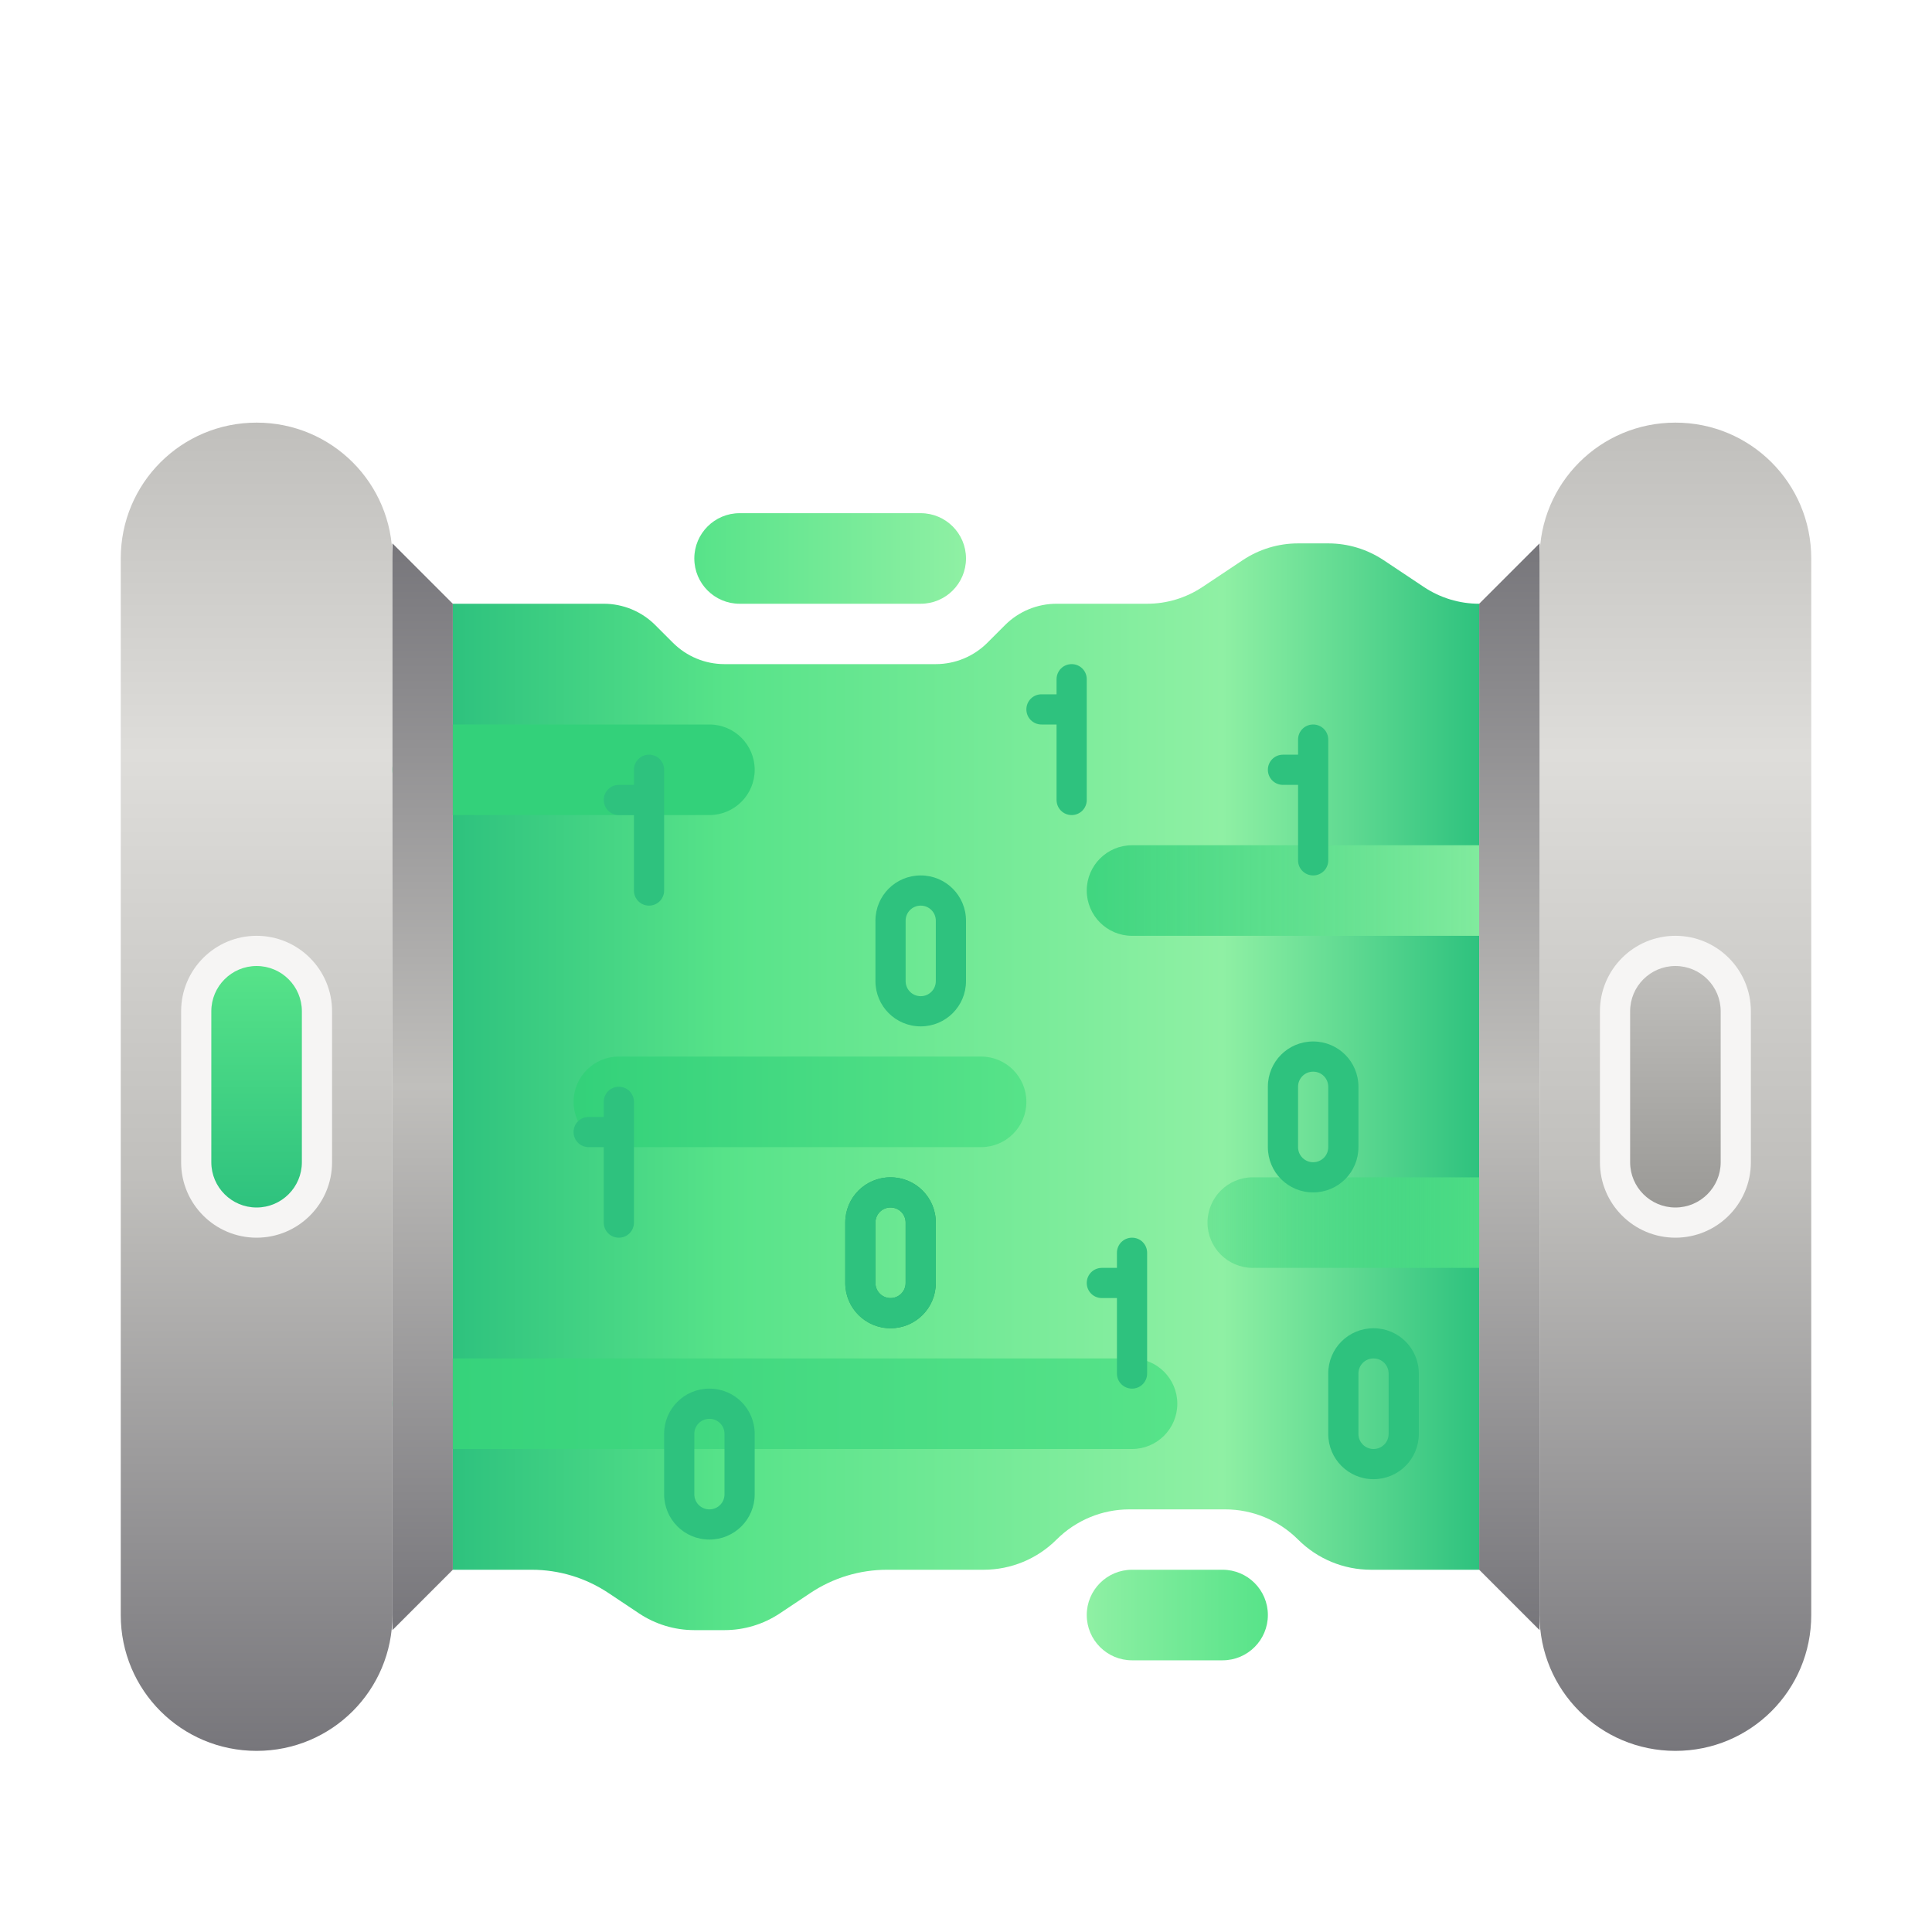
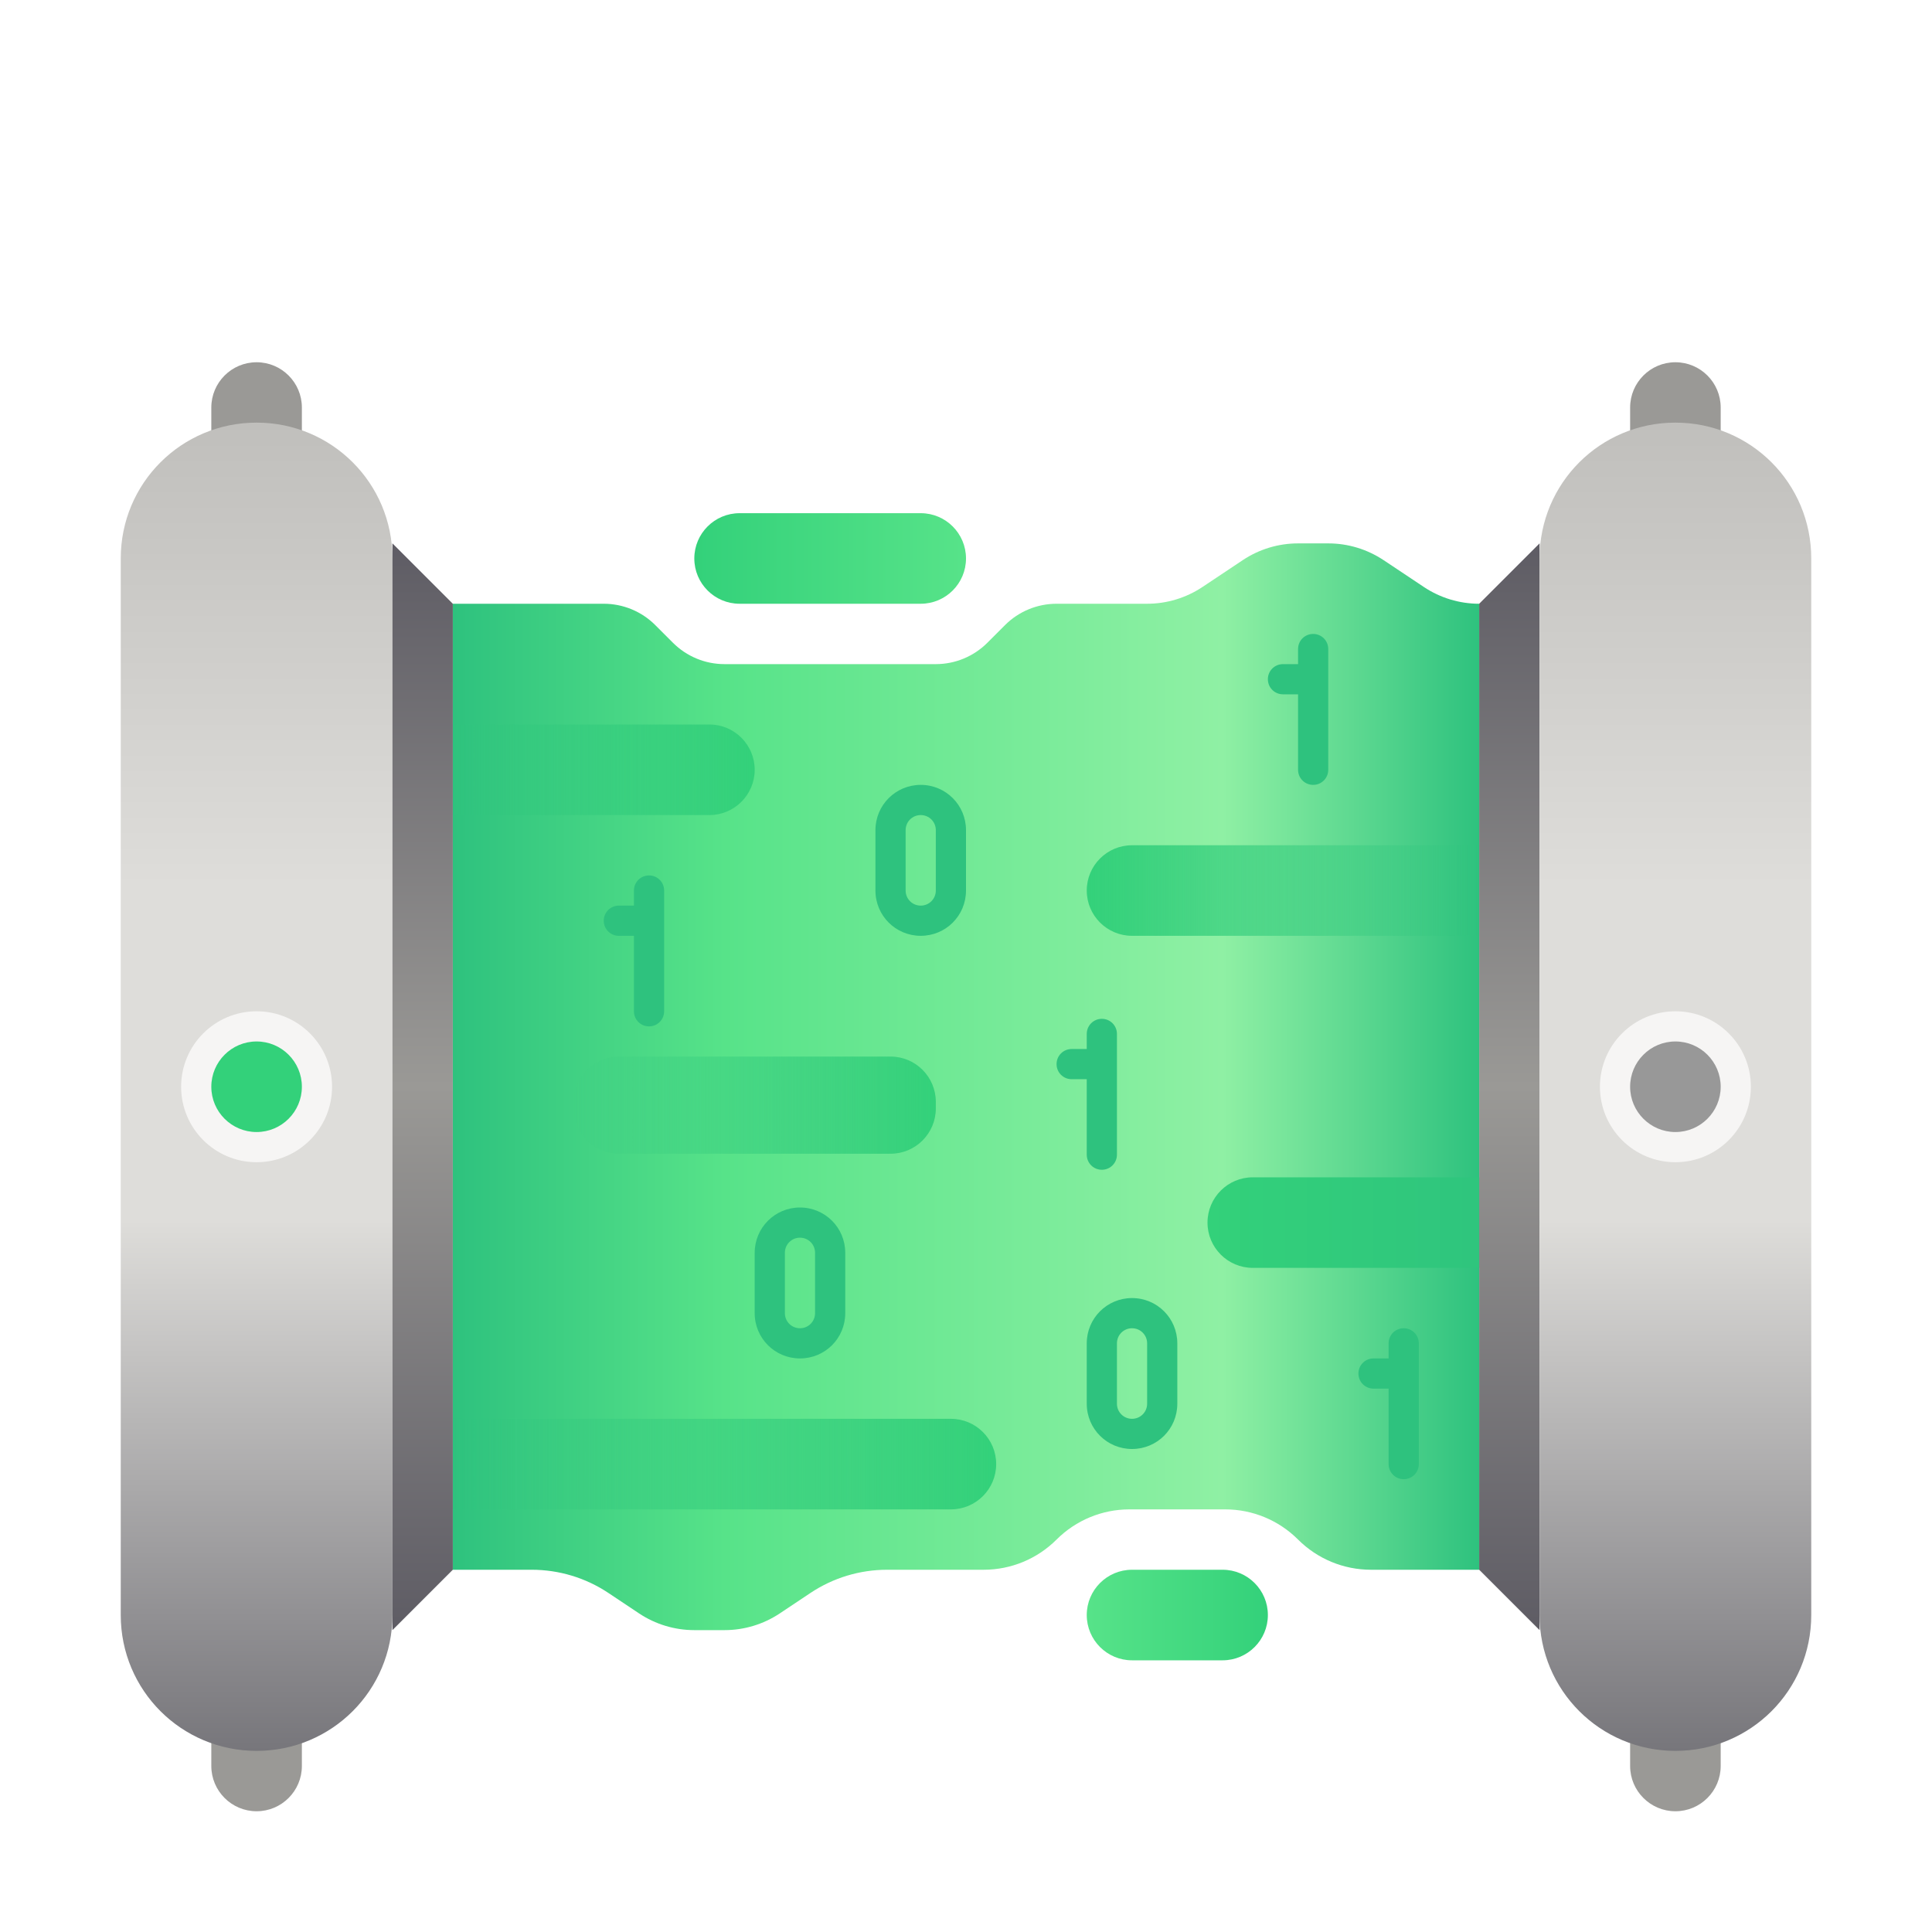
<svg xmlns="http://www.w3.org/2000/svg" xmlns:xlink="http://www.w3.org/1999/xlink" height="128px" viewBox="0 0 128 128" width="128px">
-   <linearGradient id="a" gradientUnits="userSpaceOnUse" x1="30" x2="98" y1="72" y2="72">
+   <linearGradient id="a" gradientUnits="userSpaceOnUse">
+     <stop offset="0" stop-color="#57e389" />
+     <stop offset="1" stop-color="#33d17a" />
+   </linearGradient>
+   <linearGradient id="b" gradientTransform="matrix(-0.529412 0 0 1.5 93.64707 -23.00002)" x1="56" x2="90" xlink:href="#a" y1="40" y2="40" />
+   <linearGradient id="c" gradientUnits="userSpaceOnUse" x1="30" x2="98" y1="72" y2="72">
    <stop offset="0" stop-color="#2ec27e" />
    <stop offset="0.265" stop-color="#57e389" />
    <stop offset="0.75" stop-color="#8ff0a4" />
    <stop offset="1" stop-color="#2ec27e" />
  </linearGradient>
-   <linearGradient id="b" gradientUnits="userSpaceOnUse">
+   <linearGradient id="d" gradientUnits="userSpaceOnUse">
    <stop offset="0" stop-color="#c0bfbc" />
-     <stop offset="0.25" stop-color="#deddda" />
-     <stop offset="0.568" stop-color="#c0bfbc" />
+     <stop offset="0.35" stop-color="#deddda" />
+     <stop offset="0.6" stop-color="#deddda" />
    <stop offset="1" stop-color="#77767b" />
  </linearGradient>
-   <linearGradient id="c" x1="18" x2="18" xlink:href="#b" y1="28" y2="116" />
-   <linearGradient id="d" gradientTransform="matrix(-0.647059 0 0 1.5 138.235 20.99969)" gradientUnits="userSpaceOnUse" x1="56" x2="90" y1="40" y2="40">
-     <stop offset="0" stop-color="#57e389" />
-     <stop offset="1" stop-color="#33d17a" stop-opacity="0.346" />
+   <linearGradient id="e" x1="18" x2="18" xlink:href="#d" y1="28" y2="116" />
+   <linearGradient id="f" gradientUnits="userSpaceOnUse">
+     <stop offset="0" stop-color="#33d17a" />
+     <stop offset="1" stop-color="#2ec27e" stop-opacity="0" />
  </linearGradient>
-   <linearGradient id="e" gradientTransform="matrix(-1.529412 0 0 1.5 163.6468 32.9997)" gradientUnits="userSpaceOnUse" x1="56" x2="90" y1="40" y2="40">
-     <stop offset="0" stop-color="#57e389" />
+   <linearGradient id="g" gradientTransform="matrix(-1 0 0 1 0.000298 0.00029)" x1="-50" x2="-26" xlink:href="#f" y1="51" y2="51" />
+   <linearGradient id="h" gradientTransform="matrix(-0.647059 0 0 1.5 138.2353 20.99998)" gradientUnits="userSpaceOnUse" x1="56" x2="90" y1="40" y2="40">
+     <stop offset="0" stop-color="#2ec27e" />
    <stop offset="1" stop-color="#33d17a" />
  </linearGradient>
-   <linearGradient id="f" gradientTransform="matrix(0.882353 0 0 1.5 -11.41208 12.99969)" gradientUnits="userSpaceOnUse" x1="56" x2="90" y1="40" y2="40">
-     <stop offset="0" stop-color="#33d17a" />
-     <stop offset="1" stop-color="#57e389" />
+   <linearGradient id="i" gradientTransform="matrix(-1.176471 0 0 1.5 131.8827 37.00029)" x1="56" x2="90" xlink:href="#f" y1="40" y2="40" />
+   <linearGradient id="j" gradientUnits="userSpaceOnUse">
+     <stop offset="0" stop-color="#2ec27e" stop-opacity="0" />
+     <stop offset="1" stop-color="#33d17a" />
  </linearGradient>
-   <linearGradient id="g" gradientTransform="matrix(-0.882353 0 0 1.5 151.4115 -1.000305)" gradientUnits="userSpaceOnUse" x1="56" x2="90" y1="40" y2="40">
-     <stop offset="0" stop-color="#8ff0a4" />
-     <stop offset="1" stop-color="#33d17a" stop-opacity="0.831" />
+   <linearGradient id="k" gradientTransform="matrix(0.705882 0 0 1.609237 -1.529129 8.849274)" x1="56" x2="90" xlink:href="#j" y1="40" y2="40" />
+   <linearGradient id="l" gradientTransform="matrix(-0.882353 0 0 1.5 151.4118 -1.000015)" x1="56" x2="90" xlink:href="#j" y1="40" y2="40" />
+   <linearGradient id="m" gradientTransform="matrix(0.352941 0 0 1.5 52.23529 46.99999)" x1="56" x2="90" xlink:href="#a" y1="40" y2="40" />
+   <linearGradient id="n" gradientUnits="userSpaceOnUse">
+     <stop offset="0" stop-color="#5e5c64" />
+     <stop offset="0.5" stop-color="#9a9996" />
+     <stop offset="1" stop-color="#5e5c64" />
  </linearGradient>
-   <linearGradient id="h" gradientUnits="userSpaceOnUse">
-     <stop offset="0" stop-color="#8ff0a4" />
-     <stop offset="1" stop-color="#57e389" />
-   </linearGradient>
-   <linearGradient id="i" gradientTransform="matrix(-0.529412 0 0 1.5 93.64677 -23.00031)" x1="56" x2="90" xlink:href="#h" y1="40" y2="40" />
-   <linearGradient id="j" gradientTransform="matrix(0.352941 0 0 1.5 52.23499 46.9997)" x1="56" x2="90" xlink:href="#h" y1="40" y2="40" />
-   <linearGradient id="k" gradientUnits="userSpaceOnUse">
-     <stop offset="0" stop-color="#77767b" />
-     <stop offset="0.5" stop-color="#c0bfbc" />
-     <stop offset="1" stop-color="#77767b" />
-   </linearGradient>
-   <linearGradient id="l" x1="28" x2="28" xlink:href="#k" y1="36" y2="108" />
-   <linearGradient id="m" gradientUnits="userSpaceOnUse" x1="18" x2="18" y1="64" y2="80">
-     <stop offset="0" stop-color="#57e389" />
-     <stop offset="1" stop-color="#2ec27e" />
-   </linearGradient>
-   <linearGradient id="n" gradientTransform="matrix(-1 0 0 1 127.9997 -0.000305)" x1="18" x2="18" xlink:href="#b" y1="28" y2="116" />
-   <linearGradient id="o" gradientTransform="matrix(-1 0 0 1 127.9997 -0.000305)" x1="28" x2="28" xlink:href="#k" y1="36" y2="108" />
-   <linearGradient id="p" gradientUnits="userSpaceOnUse" x1="112" x2="112" y1="64" y2="80">
-     <stop offset="0" stop-color="#c0bfbc" />
-     <stop offset="1" stop-color="#9a9996" />
-   </linearGradient>
+   <linearGradient id="o" x1="28" x2="28" xlink:href="#n" y1="36" y2="108" />
+   <linearGradient id="p" gradientTransform="matrix(-1 0 0 1 128 -0.000015)" x1="28" x2="28" xlink:href="#n" y1="36" y2="108" />
+   <linearGradient id="q" x1="112" x2="112" xlink:href="#d" y1="28" y2="116" />
  <g fill-rule="evenodd">
-     <path d="m 30 40 h 10 c 1.281 0 2.508 0.508 3.414 1.414 l 1.172 1.172 c 0.906 0.906 2.133 1.414 3.414 1.414 h 14 c 1.281 0 2.508 -0.508 3.414 -1.414 l 1.172 -1.172 c 0.906 -0.906 2.133 -1.414 3.414 -1.414 h 6 c 1.305 0 2.578 -0.387 3.664 -1.109 l 2.672 -1.781 c 1.086 -0.723 2.359 -1.109 3.664 -1.109 h 2 c 1.305 0 2.578 0.387 3.664 1.109 l 2.672 1.781 c 1.086 0.723 2.359 1.109 3.664 1.109 v 64 h -7.172 c -1.812 0 -3.547 -0.719 -4.828 -2 s -3.02 -2 -4.828 -2 h -6.344 c -1.812 0 -3.547 0.719 -4.828 2 s -3.02 2 -4.828 2 h -6.398 c -1.809 0 -3.578 0.535 -5.082 1.539 l -2.027 1.352 c -1.086 0.723 -2.359 1.109 -3.664 1.109 h -2 c -1.305 0 -2.578 -0.387 -3.664 -1.109 l -2.027 -1.352 c -1.508 -1.004 -3.273 -1.539 -5.082 -1.539 h -5.227 z m 0 0" fill="url(#a)" />
-     <path d="m 17 28 c 4.984 0 9 4.016 9 9 v 70 c 0 4.984 -4.016 9 -9 9 s -9 -4.016 -9 -9 v -70 c 0 -4.984 4.016 -9 9 -9 z m 0 0" fill="url(#c)" />
-     <path d="m 47 48 h -18 c -1.656 0 -3 1.344 -3 3 s 1.344 3 3 3 h 18 c 1.656 0 3 -1.344 3 -3 s -1.344 -3 -3 -3 z m 0 0" fill="#33d17a" />
-     <path d="m 99 78 h -16 c -1.656 0 -3 1.344 -3 3 s 1.344 3 3 3 h 16 c 1.656 0 3 -1.344 3 -3 s -1.344 -3 -3 -3 z m 0 0" fill="url(#d)" />
-     <path d="m 75 90 h -46 c -1.656 0 -3 1.344 -3 3 s 1.344 3 3 3 h 46 c 1.656 0 3 -1.344 3 -3 s -1.344 -3 -3 -3 z m 0 0" fill="url(#e)" />
-     <path d="m 41 70 h 24 c 1.656 0 3 1.344 3 3 s -1.344 3 -3 3 h -24 c -1.656 0 -3 -1.344 -3 -3 s 1.344 -3 3 -3 z m 0 0" fill="url(#f)" />
-     <path d="m 99 56 h -24 c -1.656 0 -3 1.344 -3 3 s 1.344 3 3 3 h 24 c 1.656 0 3 -1.344 3 -3 s -1.344 -3 -3 -3 z m 0 0" fill="url(#g)" />
-     <path d="m 61 34 h -12 c -1.656 0 -3 1.344 -3 3 s 1.344 3 3 3 h 12 c 1.656 0 3 -1.344 3 -3 s -1.344 -3 -3 -3 z m 0 0" fill="url(#i)" />
-     <path d="m 75 104 h 6 c 1.656 0 3 1.344 3 3 s -1.344 3 -3 3 h -6 c -1.656 0 -3 -1.344 -3 -3 s 1.344 -3 3 -3 z m 0 0" fill="url(#j)" />
-     <path d="m 26 36 l 4 4 v 64 l -4 4 z m 0 0" fill="url(#l)" />
-     <path d="m 59 78 c -1.664 0 -3 1.336 -3 3 v 4 c 0 1.66 1.336 3 3 3 c 1.66 0 3 -1.34 3 -3 v -4 c 0 -1.664 -1.34 -3 -3 -3 z m 0 2 c 0.555 0 1 0.445 1 1 v 4 c 0 0.555 -0.445 1 -1 1 s -1 -0.445 -1 -1 v -4 c 0 -0.555 0.445 -1 1 -1 z m 0 0" fill="#26a269" />
+     <path d="m 17 112 c 1.656 0 3 1.344 3 3 v 2 c 0 1.656 -1.344 3 -3 3 s -3 -1.344 -3 -3 v -2 c 0 -1.656 1.344 -3 3 -3 z m 0 0" fill="#9a9996" />
+     <path d="m 61 34 h -12 c -1.656 0 -3 1.344 -3 3 s 1.344 3 3 3 h 12 c 1.656 0 3 -1.344 3 -3 s -1.344 -3 -3 -3 z m 0 0" fill="url(#b)" />
+     <path d="m 17 24 c 1.656 0 3 1.344 3 3 v 2 c 0 1.656 -1.344 3 -3 3 s -3 -1.344 -3 -3 v -2 c 0 -1.656 1.344 -3 3 -3 z m 0 0" fill="#9a9996" />
+     <path d="m 111 24 c 1.656 0 3 1.344 3 3 v 2 c 0 1.656 -1.344 3 -3 3 s -3 -1.344 -3 -3 v -2 c 0 -1.656 1.344 -3 3 -3 z m 0 0" fill="#9a9996" />
+     <path d="m 30 40 h 10 c 1.281 0 2.508 0.508 3.414 1.414 l 1.172 1.172 c 0.906 0.906 2.133 1.414 3.414 1.414 h 14 c 1.281 0 2.508 -0.508 3.414 -1.414 l 1.172 -1.172 c 0.906 -0.906 2.133 -1.414 3.414 -1.414 h 6 c 1.305 0 2.578 -0.387 3.664 -1.109 l 2.672 -1.781 c 1.086 -0.723 2.359 -1.109 3.664 -1.109 h 2 c 1.305 0 2.578 0.387 3.664 1.109 l 2.672 1.781 c 1.086 0.723 2.359 1.109 3.664 1.109 v 64 h -7.172 c -1.812 0 -3.547 -0.719 -4.828 -2 s -3.016 -2 -4.828 -2 h -6.344 c -1.812 0 -3.547 0.719 -4.828 2 s -3.016 2 -4.828 2 h -6.398 c -1.809 0 -3.578 0.535 -5.082 1.539 l -2.027 1.352 c -1.086 0.723 -2.359 1.109 -3.664 1.109 h -2 c -1.305 0 -2.578 -0.387 -3.664 -1.109 l -2.027 -1.352 c -1.504 -1.004 -3.273 -1.539 -5.082 -1.539 h -5.227 z m 0 0" fill="url(#c)" />
+     <path d="m 17 28 c 4.984 0 9 4.016 9 9 v 70 c 0 4.984 -4.016 9 -9 9 s -9 -4.016 -9 -9 v -70 c 0 -4.984 4.016 -9 9 -9 z m 0 0" fill="url(#e)" />
+     <path d="m 47 48 h -18 c -1.656 0 -3 1.344 -3 3 s 1.344 3 3 3 h 18 c 1.656 0 3 -1.344 3 -3 s -1.344 -3 -3 -3 z m 0 0" fill="url(#g)" />
+     <path d="m 99 78 h -16 c -1.656 0 -3 1.344 -3 3 s 1.344 3 3 3 h 16 c 1.656 0 3 -1.344 3 -3 s -1.344 -3 -3 -3 z m 0 0" fill="url(#h)" />
+     <path d="m 63 94 h -34 c -1.656 0 -3 1.344 -3 3 s 1.344 3 3 3 h 34 c 1.656 0 3 -1.344 3 -3 s -1.344 -3 -3 -3 z m 0 0" fill="url(#i)" />
+     <path d="m 41 70 h 18 c 1.656 0 3 1.344 3 3 v 0.438 c 0 1.656 -1.344 3 -3 3 h -18 c -1.656 0 -3 -1.344 -3 -3 v -0.438 c 0 -1.656 1.344 -3 3 -3 z m 0 0" fill="url(#k)" />
+     <path d="m 99 56 h -24 c -1.656 0 -3 1.344 -3 3 s 1.344 3 3 3 h 24 c 1.656 0 3 -1.344 3 -3 s -1.344 -3 -3 -3 z m 0 0" fill="url(#l)" />
+     <path d="m 111 112 c 1.656 0 3 1.344 3 3 v 2 c 0 1.656 -1.344 3 -3 3 s -3 -1.344 -3 -3 v -2 c 0 -1.656 1.344 -3 3 -3 z m 0 0" fill="#9a9996" />
+     <path d="m 75 104 h 6 c 1.656 0 3 1.344 3 3 s -1.344 3 -3 3 h -6 c -1.656 0 -3 -1.344 -3 -3 s 1.344 -3 3 -3 z m 0 0" fill="url(#m)" />
+     <path d="m 26 36 l 4 4 v 64 l -4 4 z m 0 0" fill="url(#o)" />
    <g fill="#2ec27e">
-       <path d="m 43 50 c -0.555 0 -1 0.445 -1 1 v 1 h -1 c -0.555 0 -1 0.445 -1 1 s 0.445 1 1 1 h 1 v 5 c 0 0.555 0.445 1 1 1 s 1 -0.445 1 -1 v -8 c 0 -0.555 -0.445 -1 -1 -1 z m 0 0" />
-       <path d="m 87 69 c -1.664 0 -3 1.336 -3 3 v 4 c 0 1.66 1.336 3 3 3 c 1.66 0 3 -1.34 3 -3 v -4 c 0 -1.664 -1.34 -3 -3 -3 z m 0 2 c 0.555 0 1 0.445 1 1 v 4 c 0 0.555 -0.445 1 -1 1 s -1 -0.445 -1 -1 v -4 c 0 -0.555 0.445 -1 1 -1 z m 0 0" />
-       <path d="m 41 72 c -0.555 0 -1 0.445 -1 1 v 1 h -1 c -0.555 0 -1 0.445 -1 1 s 0.445 1 1 1 h 1 v 5 c 0 0.555 0.445 1 1 1 s 1 -0.445 1 -1 v -8 c 0 -0.555 -0.445 -1 -1 -1 z m 0 0" />
-       <path d="m 75 82 c -0.555 0 -1 0.445 -1 1 v 1 h -1 c -0.555 0 -1 0.445 -1 1 s 0.445 1 1 1 h 1 v 5 c 0 0.555 0.445 1 1 1 s 1 -0.445 1 -1 v -8 c 0 -0.555 -0.445 -1 -1 -1 z m 0 0" />
-       <path d="m 87 48 c -0.555 0 -1 0.445 -1 1 v 1 h -1 c -0.555 0 -1 0.445 -1 1 s 0.445 1 1 1 h 1 v 5 c 0 0.555 0.445 1 1 1 s 1 -0.445 1 -1 v -8 c 0 -0.555 -0.445 -1 -1 -1 z m 0 0" />
-       <path d="m 61 58 c -1.664 0 -3 1.336 -3 3 v 4 c 0 1.66 1.336 3 3 3 c 1.66 0 3 -1.34 3 -3 v -4 c 0 -1.664 -1.34 -3 -3 -3 z m 0 2 c 0.555 0 1 0.445 1 1 v 4 c 0 0.555 -0.445 1 -1 1 s -1 -0.445 -1 -1 v -4 c 0 -0.555 0.445 -1 1 -1 z m 0 0" />
-       <path d="m 47 92 c -1.664 0 -3 1.336 -3 3 v 4 c 0 1.66 1.336 3 3 3 c 1.66 0 3 -1.34 3 -3 v -4 c 0 -1.664 -1.34 -3 -3 -3 z m 0 2 c 0.555 0 1 0.445 1 1 v 4 c 0 0.555 -0.445 1 -1 1 s -1 -0.445 -1 -1 v -4 c 0 -0.555 0.445 -1 1 -1 z m 0 0" />
-       <path d="m 91 88 c -1.664 0 -3 1.336 -3 3 v 4 c 0 1.66 1.336 3 3 3 c 1.66 0 3 -1.34 3 -3 v -4 c 0 -1.664 -1.34 -3 -3 -3 z m 0 2 c 0.555 0 1 0.445 1 1 v 4 c 0 0.555 -0.445 1 -1 1 s -1 -0.445 -1 -1 v -4 c 0 -0.555 0.445 -1 1 -1 z m 0 0" />
-       <path d="m 71 44 c -0.555 0 -1 0.445 -1 1 v 1 h -1 c -0.555 0 -1 0.445 -1 1 s 0.445 1 1 1 h 1 v 5 c 0 0.555 0.445 1 1 1 s 1 -0.445 1 -1 v -8 c 0 -0.555 -0.445 -1 -1 -1 z m 0 0" />
-       <path d="m 59 78 c -1.664 0 -3 1.336 -3 3 v 4 c 0 1.66 1.336 3 3 3 c 1.66 0 3 -1.34 3 -3 v -4 c 0 -1.664 -1.34 -3 -3 -3 z m 0 2 c 0.555 0 1 0.445 1 1 v 4 c 0 0.555 -0.445 1 -1 1 s -1 -0.445 -1 -1 v -4 c 0 -0.555 0.445 -1 1 -1 z m 0 0" />
+       <path d="m 43 58 c -0.555 0 -1 0.445 -1 1 v 1 h -1 c -0.555 0 -1 0.445 -1 1 s 0.445 1 1 1 h 1 v 5 c 0 0.555 0.445 1 1 1 s 1 -0.445 1 -1 v -8 c 0 -0.555 -0.445 -1 -1 -1 z m 0 0" />
+       <path d="m 73 67.5 c -0.555 0 -1 0.445 -1 1 v 1 h -1 c -0.555 0 -1 0.445 -1 1 s 0.445 1 1 1 h 1 v 5 c 0 0.555 0.445 1 1 1 s 1 -0.445 1 -1 v -8 c 0 -0.555 -0.445 -1 -1 -1 z m 0 0" />
+       <path d="m 53 80 c -1.66 0 -3 1.34 -3 3 v 4 c 0 1.664 1.34 3 3 3 c 1.664 0 3 -1.336 3 -3 v -4 c 0 -1.66 -1.336 -3 -3 -3 z m 0 2 c 0.555 0 1 0.445 1 1 v 4 c 0 0.555 -0.445 1 -1 1 s -1 -0.445 -1 -1 v -4 c 0 -0.555 0.445 -1 1 -1 z m 0 0" />
+       <path d="m 87 42 c -0.555 0 -1 0.445 -1 1 v 1 h -1 c -0.555 0 -1 0.445 -1 1 s 0.445 1 1 1 h 1 v 5 c 0 0.555 0.445 1 1 1 s 1 -0.445 1 -1 v -8 c 0 -0.555 -0.445 -1 -1 -1 z m 0 0" />
+       <path d="m 75 86 c -1.66 0 -3 1.34 -3 3 v 4 c 0 1.664 1.34 3 3 3 c 1.664 0 3 -1.336 3 -3 v -4 c 0 -1.66 -1.336 -3 -3 -3 z m 0 2 c 0.555 0 1 0.445 1 1 v 4 c 0 0.555 -0.445 1 -1 1 s -1 -0.445 -1 -1 v -4 c 0 -0.555 0.445 -1 1 -1 z m 0 0" />
    </g>
-     <path d="m 17 62 c 2.762 0 5 2.238 5 5 v 10 c 0 2.762 -2.238 5 -5 5 s -5 -2.238 -5 -5 v -10 c 0 -2.762 2.238 -5 5 -5 z m 0 0" fill="#f6f5f4" />
-     <path d="m 17 64 c 1.656 0 3 1.344 3 3 v 10 c 0 1.656 -1.344 3 -3 3 s -3 -1.344 -3 -3 v -10 c 0 -1.656 1.344 -3 3 -3 z m 0 0" fill="url(#m)" />
-     <path d="m 111 28 c -4.984 0 -9 4.016 -9 9 v 70 c 0 4.984 4.016 9 9 9 s 9 -4.016 9 -9 v -70 c 0 -4.984 -4.016 -9 -9 -9 z m 0 0" fill="url(#n)" />
-     <path d="m 102 36 l -4 4 v 64 l 4 4 z m 0 0" fill="url(#o)" />
-     <path d="m 111 62 c 2.762 0 5 2.238 5 5 v 10 c 0 2.762 -2.238 5 -5 5 s -5 -2.238 -5 -5 v -10 c 0 -2.762 2.238 -5 5 -5 z m 0 0" fill="#f6f5f4" />
-     <path d="m 111 64 c 1.656 0 3 1.344 3 3 v 10 c 0 1.656 -1.344 3 -3 3 s -3 -1.344 -3 -3 v -10 c 0 -1.656 1.344 -3 3 -3 z m 0 0" fill="url(#p)" />
+     <path d="m 102 36 l -4 4 v 64 l 4 4 z m 0 0" fill="url(#p)" />
+     <path d="m 111 28 c 4.984 0 9 4.016 9 9 v 70 c 0 4.984 -4.016 9 -9 9 s -9 -4.016 -9 -9 v -70 c 0 -4.984 4.016 -9 9 -9 z m 0 0" fill="url(#q)" />
+     <path d="m 93 88 c -0.555 0 -1 0.445 -1 1 v 1 h -1 c -0.555 0 -1 0.445 -1 1 s 0.445 1 1 1 h 1 v 5 c 0 0.555 0.445 1 1 1 s 1 -0.445 1 -1 v -8 c 0 -0.555 -0.445 -1 -1 -1 z m 0 0" fill="#2ec27e" />
+     <path d="m 61 52 c -1.66 0 -3 1.34 -3 3 v 4 c 0 1.664 1.34 3 3 3 c 1.664 0 3 -1.336 3 -3 v -4 c 0 -1.66 -1.336 -3 -3 -3 z m 0 2 c 0.555 0 1 0.445 1 1 v 4 c 0 0.555 -0.445 1 -1 1 s -1 -0.445 -1 -1 v -4 c 0 -0.555 0.445 -1 1 -1 z m 0 0" fill="#2ec27e" />
+     <path d="m 22 72 c 0 2.762 -2.238 5 -5 5 s -5 -2.238 -5 -5 s 2.238 -5 5 -5 s 5 2.238 5 5 z m 0 0" fill="#f6f5f4" />
+     <path d="m 20 72 c 0 1.656 -1.344 3 -3 3 s -3 -1.344 -3 -3 s 1.344 -3 3 -3 s 3 1.344 3 3 z m 0 0" fill="#33d17a" />
+     <path d="m 116 72 c 0 2.762 -2.238 5 -5 5 s -5 -2.238 -5 -5 s 2.238 -5 5 -5 s 5 2.238 5 5 z m 0 0" fill="#f6f5f4" />
+     <path d="m 114 72 c 0 1.656 -1.344 3 -3 3 s -3 -1.344 -3 -3 s 1.344 -3 3 -3 s 3 1.344 3 3 z m 0 0" fill="#989898" />
  </g>
</svg>
